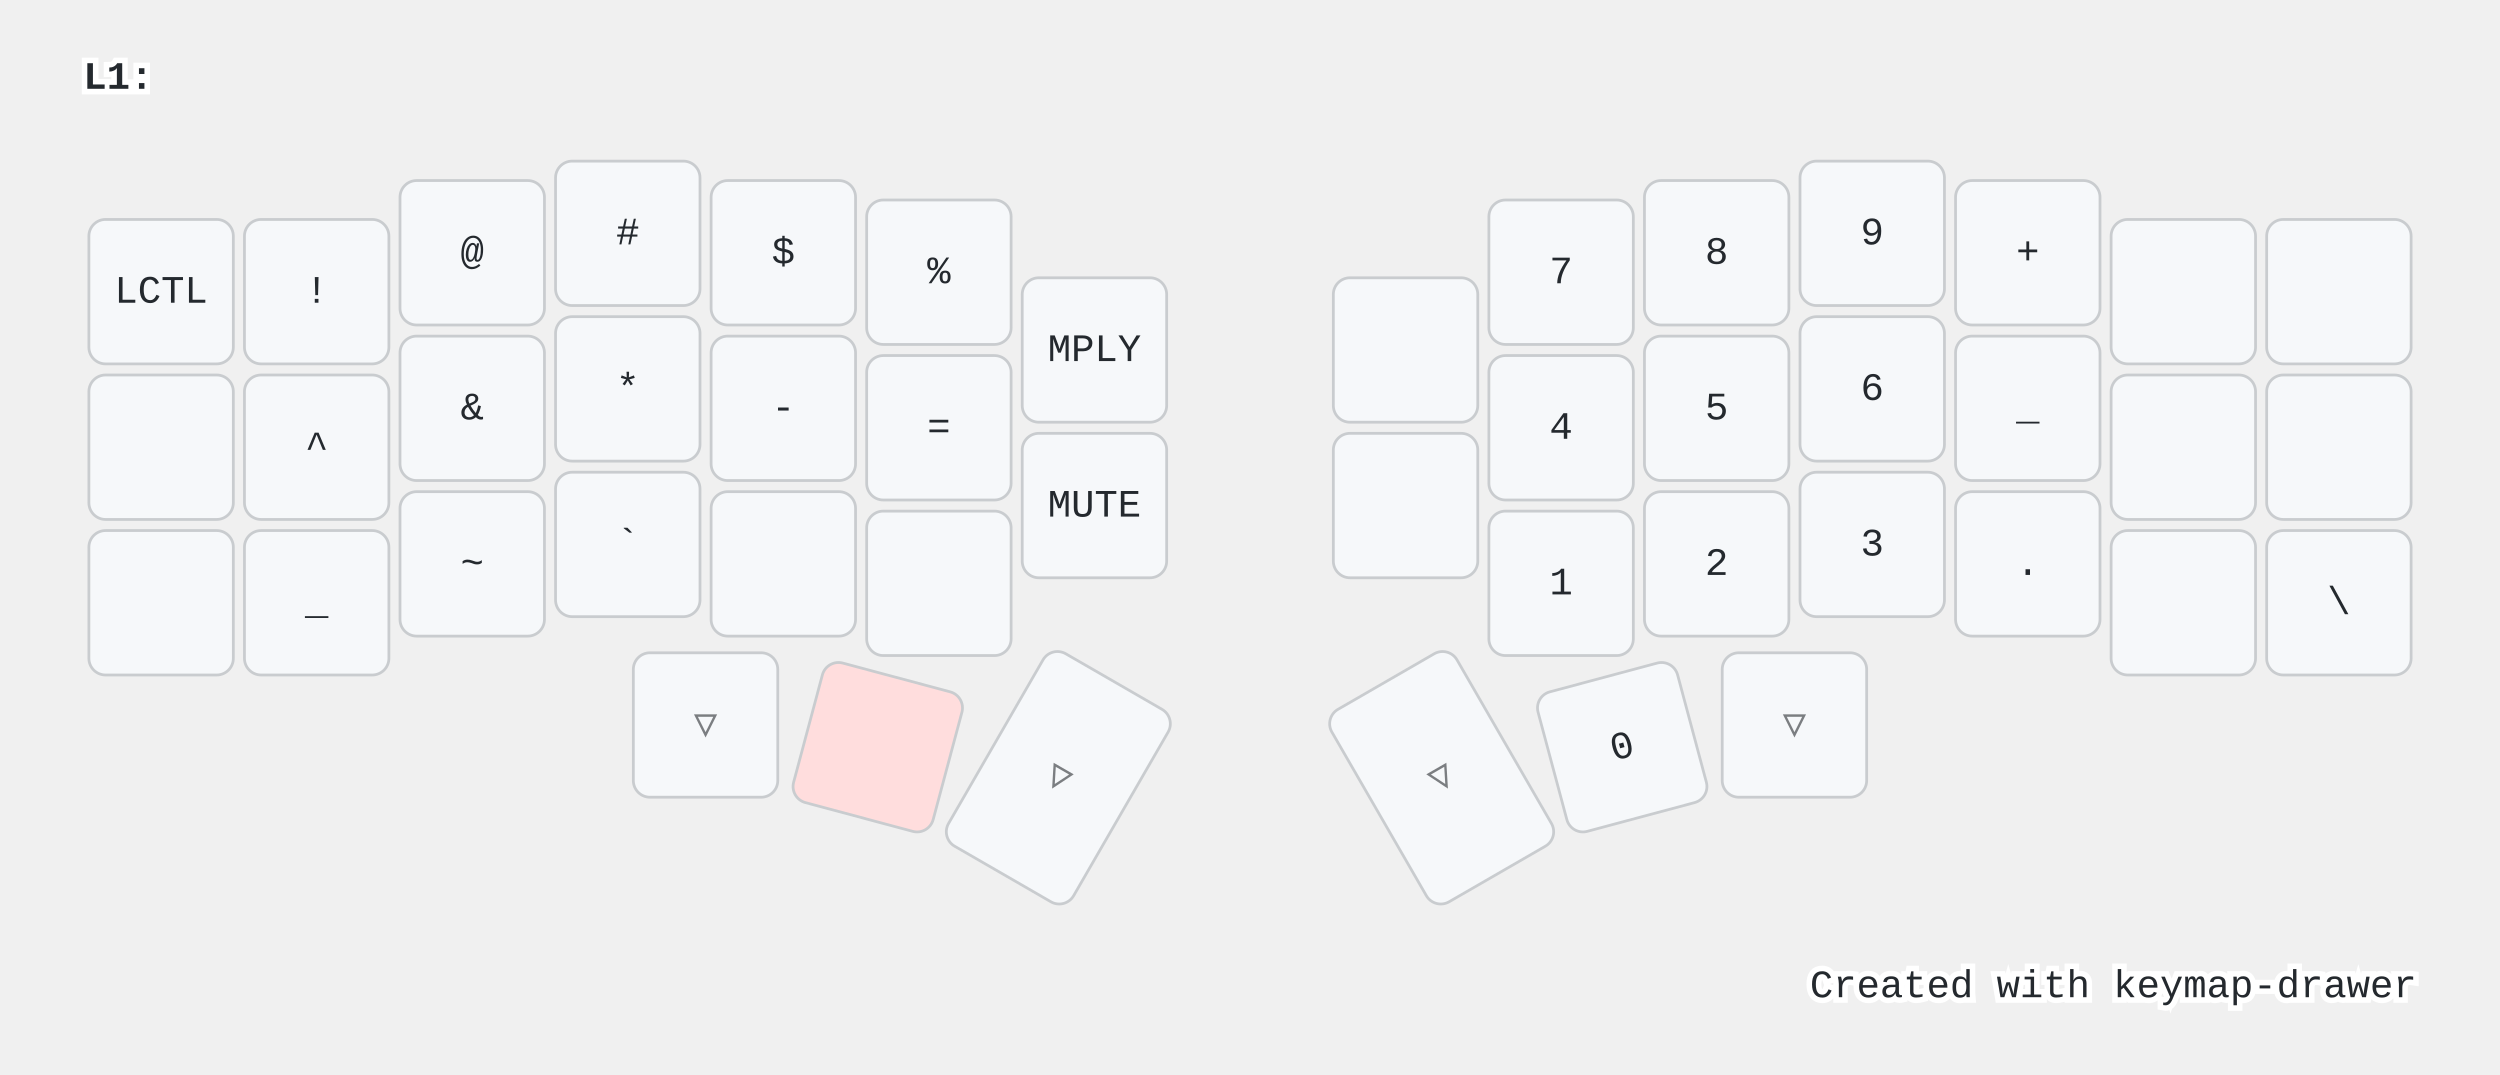
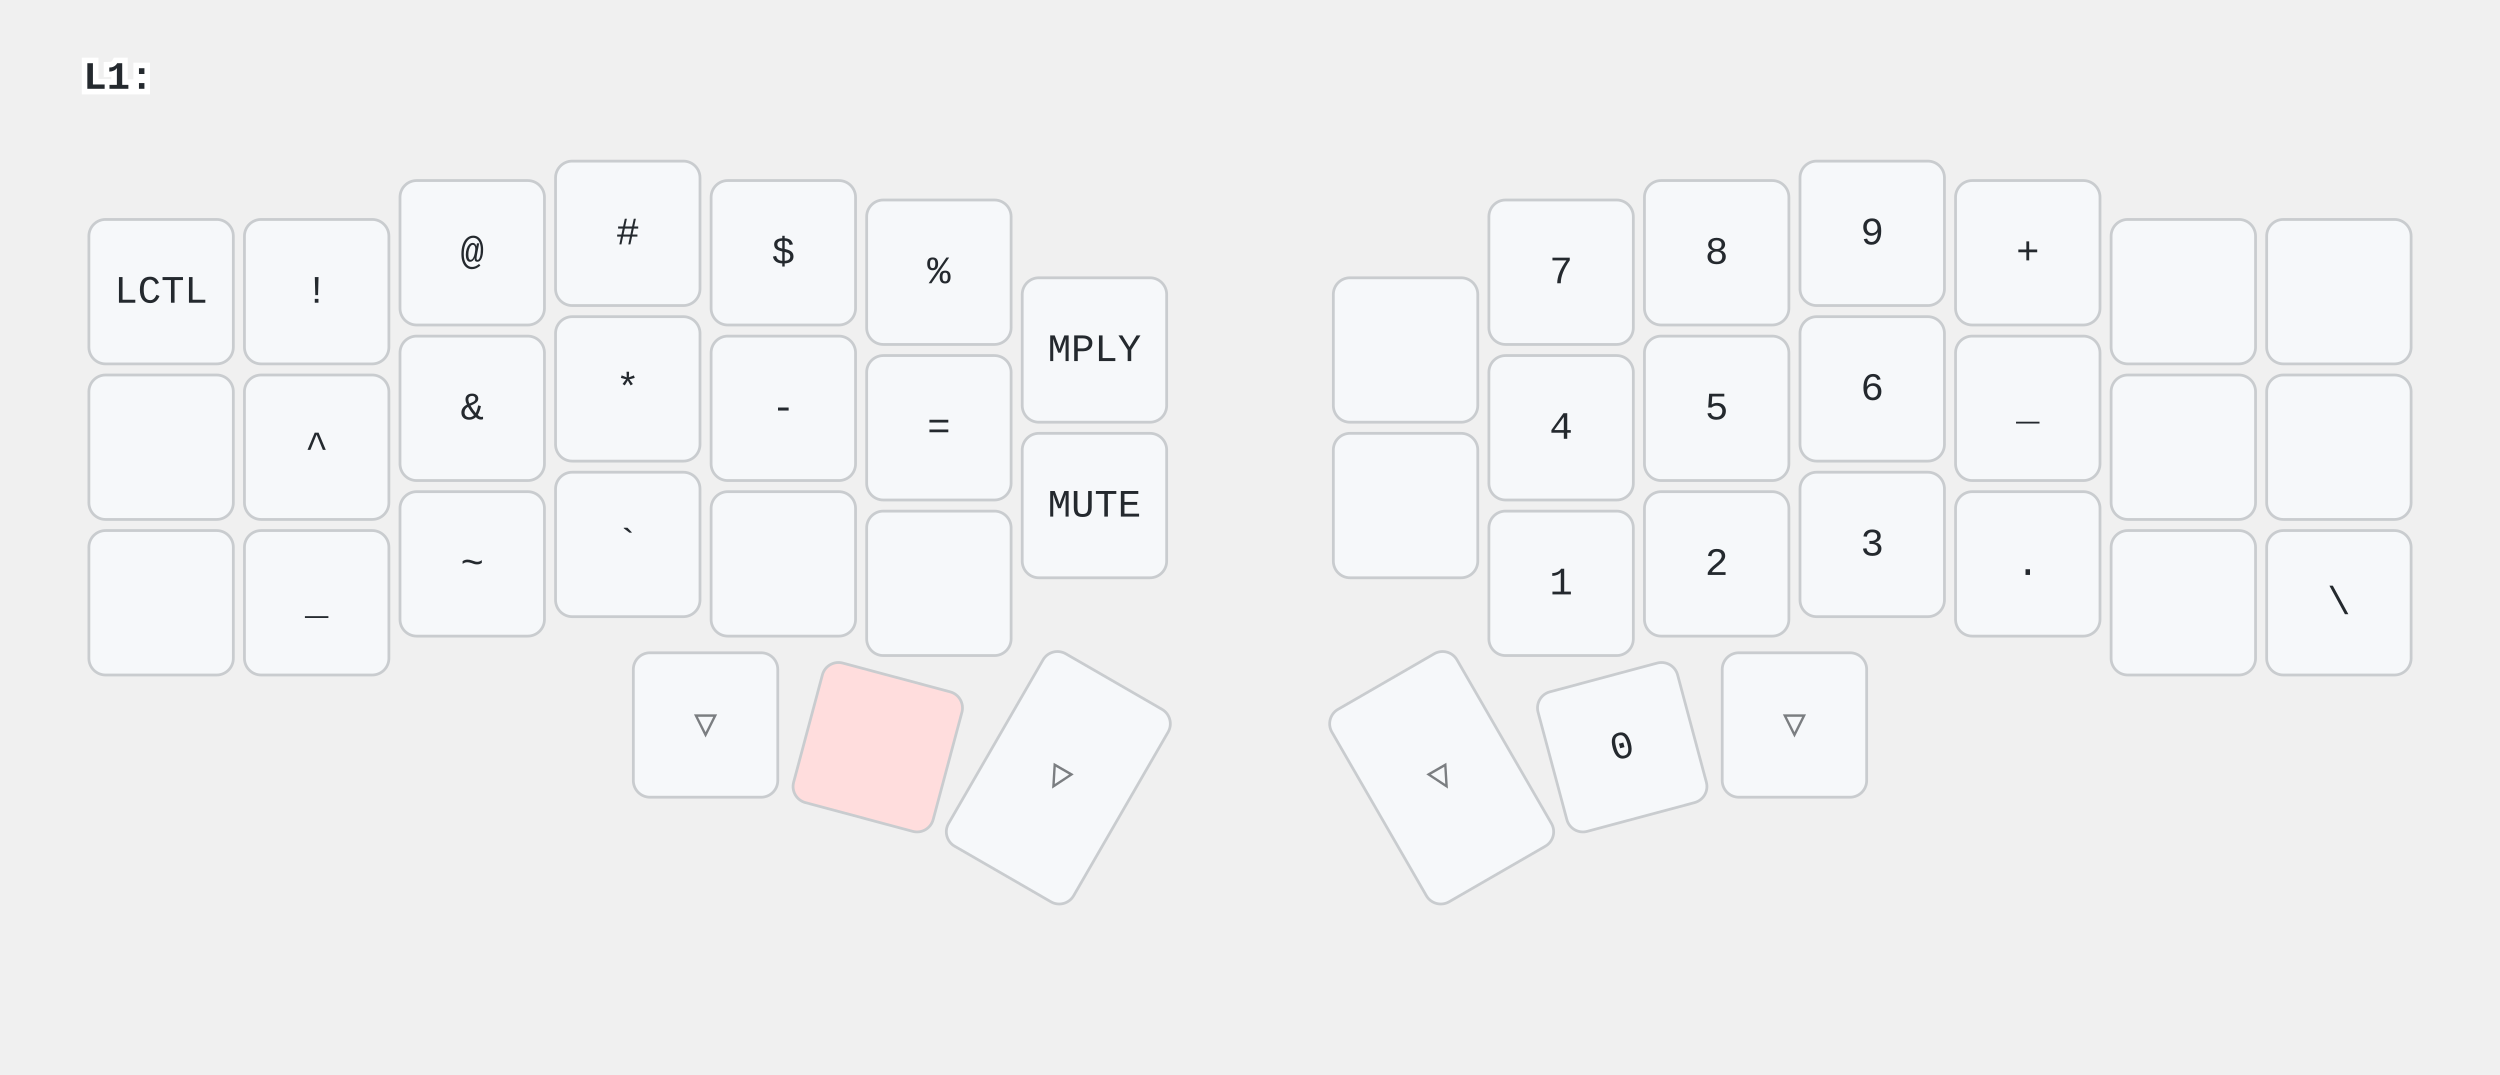
<svg xmlns="http://www.w3.org/2000/svg" width="900" height="387" viewBox="0 0 900 387" class="keymap">
  <style>/* inherit to force styles through use tags */
svg path {
    fill: inherit;
}

/* font and background color specifications */
svg.keymap {
    font-family: SFMono-Regular,Consolas,Liberation Mono,Menlo,monospace;
    font-size: 14px;
    font-kerning: normal;
    text-rendering: optimizeLegibility;
    fill: #24292e;
}

/* default key styling */
rect.key {
    fill: #f6f8fa;
}

rect.key, rect.combo {
    stroke: #c9cccf;
    stroke-width: 1;
}

/* default key side styling, only used is draw_key_sides is set */
rect.side {
    filter: brightness(90%);
}

/* color accent for combo boxes */
rect.combo, rect.combo-separate {
    fill: #cdf;
}

/* color accent for held keys */
rect.held, rect.combo.held {
    fill: #fdd;
}

/* color accent for ghost (optional) keys */
rect.ghost, rect.combo.ghost {
    stroke-dasharray: 4, 4;
    stroke-width: 2;
}

text {
    text-anchor: middle;
    dominant-baseline: middle;
}

/* styling for layer labels */
text.label {
    font-weight: bold;
    text-anchor: start;
    stroke: white;
    stroke-width: 4;
    paint-order: stroke;
}

/* styling for optional footer */
text.footer {
    text-anchor: end;
    dominant-baseline: auto;
    stroke: white;
    stroke-width: 4;
    paint-order: stroke;
}

/* styling for combo tap, and key non-tap label text */
text.combo, text.hold, text.shifted, text.left, text.right {
    font-size: 11px;
}

text.hold {
    text-anchor: middle;
    dominant-baseline: auto;
}

text.shifted {
    text-anchor: middle;
    dominant-baseline: hanging;
}

text.left {
    text-anchor: start;
}

text.right {
    text-anchor: end;
}

text.layer-activator {
    text-decoration: underline;
}

/* styling for hold/shifted label text in combo box */
text.combo.hold, text.combo.shifted, text.combo.left, text.combo.right {
    font-size: 8px;
}

/* lighter symbol for transparent keys */
text.trans {
    fill: #7b7e81;
}

/* styling for combo dendrons */
path.combo {
    stroke-width: 1;
    stroke: gray;
    fill: none;
}

/* Start Tabler Icons Cleanup */
/* cannot use height/width with glyphs */
.icon-tabler &gt; path {
    fill: inherit;
    stroke: inherit;
    stroke-width: 2;
}
/* hide tabler's default box */
.icon-tabler &gt; path[stroke="none"][fill="none"] {
    visibility: hidden;
}
/* End Tabler Icons Cleanup */

@media (prefers-color-scheme: dark) {
svg.keymap { fill: #d1d6db; }
rect.key { fill: #3f4750; }
rect.key, rect.combo { stroke: #60666c; }
rect.combo, rect.combo-separate { fill: #1f3d7a; }
rect.held, rect.combo.held { fill: #854747; }
text.label, text.footer { stroke: black; }
text.trans { fill: #7e8184; }
path.combo { stroke: #7f7f7f; }

}</style>
  <g transform="translate(30, 0)" class="layer-L1">
    <text x="0" y="28" class="label" id="L1">L1:</text>
    <g transform="translate(0, 56)">
      <g transform="translate(28, 49)" class="key keypos-0">
        <rect rx="6" ry="6" x="-26" y="-26" width="52" height="52" class="key" />
        <text x="0" y="0" class="key tap">LCTL</text>
      </g>
      <g transform="translate(84, 49)" class="key keypos-1">
        <rect rx="6" ry="6" x="-26" y="-26" width="52" height="52" class="key" />
        <text x="0" y="0" class="key tap">!</text>
      </g>
      <g transform="translate(140, 35)" class="key keypos-2">
        <rect rx="6" ry="6" x="-26" y="-26" width="52" height="52" class="key" />
        <text x="0" y="0" class="key tap">@</text>
      </g>
      <g transform="translate(196, 28)" class="key keypos-3">
        <rect rx="6" ry="6" x="-26" y="-26" width="52" height="52" class="key" />
        <text x="0" y="0" class="key tap">#</text>
      </g>
      <g transform="translate(252, 35)" class="key keypos-4">
        <rect rx="6" ry="6" x="-26" y="-26" width="52" height="52" class="key" />
        <text x="0" y="0" class="key tap">$</text>
      </g>
      <g transform="translate(308, 42)" class="key keypos-5">
        <rect rx="6" ry="6" x="-26" y="-26" width="52" height="52" class="key" />
        <text x="0" y="0" class="key tap">%</text>
      </g>
      <g transform="translate(364, 70)" class="key keypos-6">
        <rect rx="6" ry="6" x="-26" y="-26" width="52" height="52" class="key" />
        <text x="0" y="0" class="key tap">MPLY</text>
      </g>
      <g transform="translate(476, 70)" class="key keypos-7">
        <rect rx="6" ry="6" x="-26" y="-26" width="52" height="52" class="key" />
      </g>
      <g transform="translate(532, 42)" class="key keypos-8">
        <rect rx="6" ry="6" x="-26" y="-26" width="52" height="52" class="key" />
        <text x="0" y="0" class="key tap">7</text>
      </g>
      <g transform="translate(588, 35)" class="key keypos-9">
        <rect rx="6" ry="6" x="-26" y="-26" width="52" height="52" class="key" />
        <text x="0" y="0" class="key tap">8</text>
      </g>
      <g transform="translate(644, 28)" class="key keypos-10">
        <rect rx="6" ry="6" x="-26" y="-26" width="52" height="52" class="key" />
        <text x="0" y="0" class="key tap">9</text>
      </g>
      <g transform="translate(700, 35)" class="key keypos-11">
        <rect rx="6" ry="6" x="-26" y="-26" width="52" height="52" class="key" />
        <text x="0" y="0" class="key tap">+</text>
      </g>
      <g transform="translate(756, 49)" class="key keypos-12">
        <rect rx="6" ry="6" x="-26" y="-26" width="52" height="52" class="key" />
      </g>
      <g transform="translate(812, 49)" class="key keypos-13">
        <rect rx="6" ry="6" x="-26" y="-26" width="52" height="52" class="key" />
      </g>
      <g transform="translate(28, 105)" class="key keypos-14">
        <rect rx="6" ry="6" x="-26" y="-26" width="52" height="52" class="key" />
      </g>
      <g transform="translate(84, 105)" class="key keypos-15">
        <rect rx="6" ry="6" x="-26" y="-26" width="52" height="52" class="key" />
        <text x="0" y="0" class="key tap">^</text>
      </g>
      <g transform="translate(140, 91)" class="key keypos-16">
        <rect rx="6" ry="6" x="-26" y="-26" width="52" height="52" class="key" />
        <text x="0" y="0" class="key tap">&amp;</text>
      </g>
      <g transform="translate(196, 84)" class="key keypos-17">
        <rect rx="6" ry="6" x="-26" y="-26" width="52" height="52" class="key" />
        <text x="0" y="0" class="key tap">*</text>
      </g>
      <g transform="translate(252, 91)" class="key keypos-18">
        <rect rx="6" ry="6" x="-26" y="-26" width="52" height="52" class="key" />
        <text x="0" y="0" class="key tap">-</text>
      </g>
      <g transform="translate(308, 98)" class="key keypos-19">
        <rect rx="6" ry="6" x="-26" y="-26" width="52" height="52" class="key" />
        <text x="0" y="0" class="key tap">=</text>
      </g>
      <g transform="translate(364, 126)" class="key keypos-20">
        <rect rx="6" ry="6" x="-26" y="-26" width="52" height="52" class="key" />
        <text x="0" y="0" class="key tap">MUTE</text>
      </g>
      <g transform="translate(476, 126)" class="key keypos-21">
        <rect rx="6" ry="6" x="-26" y="-26" width="52" height="52" class="key" />
      </g>
      <g transform="translate(532, 98)" class="key keypos-22">
        <rect rx="6" ry="6" x="-26" y="-26" width="52" height="52" class="key" />
        <text x="0" y="0" class="key tap">4</text>
      </g>
      <g transform="translate(588, 91)" class="key keypos-23">
        <rect rx="6" ry="6" x="-26" y="-26" width="52" height="52" class="key" />
        <text x="0" y="0" class="key tap">5</text>
      </g>
      <g transform="translate(644, 84)" class="key keypos-24">
        <rect rx="6" ry="6" x="-26" y="-26" width="52" height="52" class="key" />
        <text x="0" y="0" class="key tap">6</text>
      </g>
      <g transform="translate(700, 91)" class="key keypos-25">
        <rect rx="6" ry="6" x="-26" y="-26" width="52" height="52" class="key" />
        <text x="0" y="0" class="key tap">_</text>
      </g>
      <g transform="translate(756, 105)" class="key keypos-26">
        <rect rx="6" ry="6" x="-26" y="-26" width="52" height="52" class="key" />
      </g>
      <g transform="translate(812, 105)" class="key keypos-27">
        <rect rx="6" ry="6" x="-26" y="-26" width="52" height="52" class="key" />
      </g>
      <g transform="translate(28, 161)" class="key keypos-28">
        <rect rx="6" ry="6" x="-26" y="-26" width="52" height="52" class="key" />
      </g>
      <g transform="translate(84, 161)" class="key keypos-29">
        <rect rx="6" ry="6" x="-26" y="-26" width="52" height="52" class="key" />
        <text x="0" y="0" class="key tap">_</text>
      </g>
      <g transform="translate(140, 147)" class="key keypos-30">
        <rect rx="6" ry="6" x="-26" y="-26" width="52" height="52" class="key" />
        <text x="0" y="0" class="key tap">~</text>
      </g>
      <g transform="translate(196, 140)" class="key keypos-31">
        <rect rx="6" ry="6" x="-26" y="-26" width="52" height="52" class="key" />
        <text x="0" y="0" class="key tap">`</text>
      </g>
      <g transform="translate(252, 147)" class="key keypos-32">
        <rect rx="6" ry="6" x="-26" y="-26" width="52" height="52" class="key" />
      </g>
      <g transform="translate(308, 154)" class="key keypos-33">
        <rect rx="6" ry="6" x="-26" y="-26" width="52" height="52" class="key" />
      </g>
      <g transform="translate(532, 154)" class="key keypos-34">
        <rect rx="6" ry="6" x="-26" y="-26" width="52" height="52" class="key" />
        <text x="0" y="0" class="key tap">1</text>
      </g>
      <g transform="translate(588, 147)" class="key keypos-35">
        <rect rx="6" ry="6" x="-26" y="-26" width="52" height="52" class="key" />
        <text x="0" y="0" class="key tap">2</text>
      </g>
      <g transform="translate(644, 140)" class="key keypos-36">
        <rect rx="6" ry="6" x="-26" y="-26" width="52" height="52" class="key" />
        <text x="0" y="0" class="key tap">3</text>
      </g>
      <g transform="translate(700, 147)" class="key keypos-37">
        <rect rx="6" ry="6" x="-26" y="-26" width="52" height="52" class="key" />
        <text x="0" y="0" class="key tap">.</text>
      </g>
      <g transform="translate(756, 161)" class="key keypos-38">
        <rect rx="6" ry="6" x="-26" y="-26" width="52" height="52" class="key" />
      </g>
      <g transform="translate(812, 161)" class="key keypos-39">
        <rect rx="6" ry="6" x="-26" y="-26" width="52" height="52" class="key" />
        <text x="0" y="0" class="key tap">\</text>
      </g>
      <g transform="translate(224, 205)" class="key trans keypos-40">
        <rect rx="6" ry="6" x="-26" y="-26" width="52" height="52" class="key trans" />
        <text x="0" y="0" class="key trans tap">▽</text>
      </g>
      <g transform="translate(286, 213) rotate(15.0)" class="key held keypos-41">
        <rect rx="6" ry="6" x="-26" y="-26" width="52" height="52" class="key held" />
      </g>
      <g transform="translate(351, 224) rotate(30.0)" class="key trans keypos-42">
        <rect rx="6" ry="6" x="-26" y="-40" width="52" height="80" class="key trans" />
        <text x="0" y="0" class="key trans tap">▽</text>
      </g>
      <g transform="translate(489, 224) rotate(-30.0)" class="key trans keypos-43">
        <rect rx="6" ry="6" x="-26" y="-40" width="52" height="80" class="key trans" />
        <text x="0" y="0" class="key trans tap">▽</text>
      </g>
      <g transform="translate(554, 213) rotate(-15.0)" class="key keypos-44">
        <rect rx="6" ry="6" x="-26" y="-26" width="52" height="52" class="key" />
        <text x="0" y="0" class="key tap">0</text>
      </g>
      <g transform="translate(616, 205)" class="key trans keypos-45">
        <rect rx="6" ry="6" x="-26" y="-26" width="52" height="52" class="key trans" />
        <text x="0" y="0" class="key trans tap">▽</text>
      </g>
    </g>
  </g>
-   <text x="870.0" y="359.0" class="footer">Created with <a href="https://github.com/caksoylar/keymap-drawer">keymap-drawer</a>
-   </text>
</svg>
